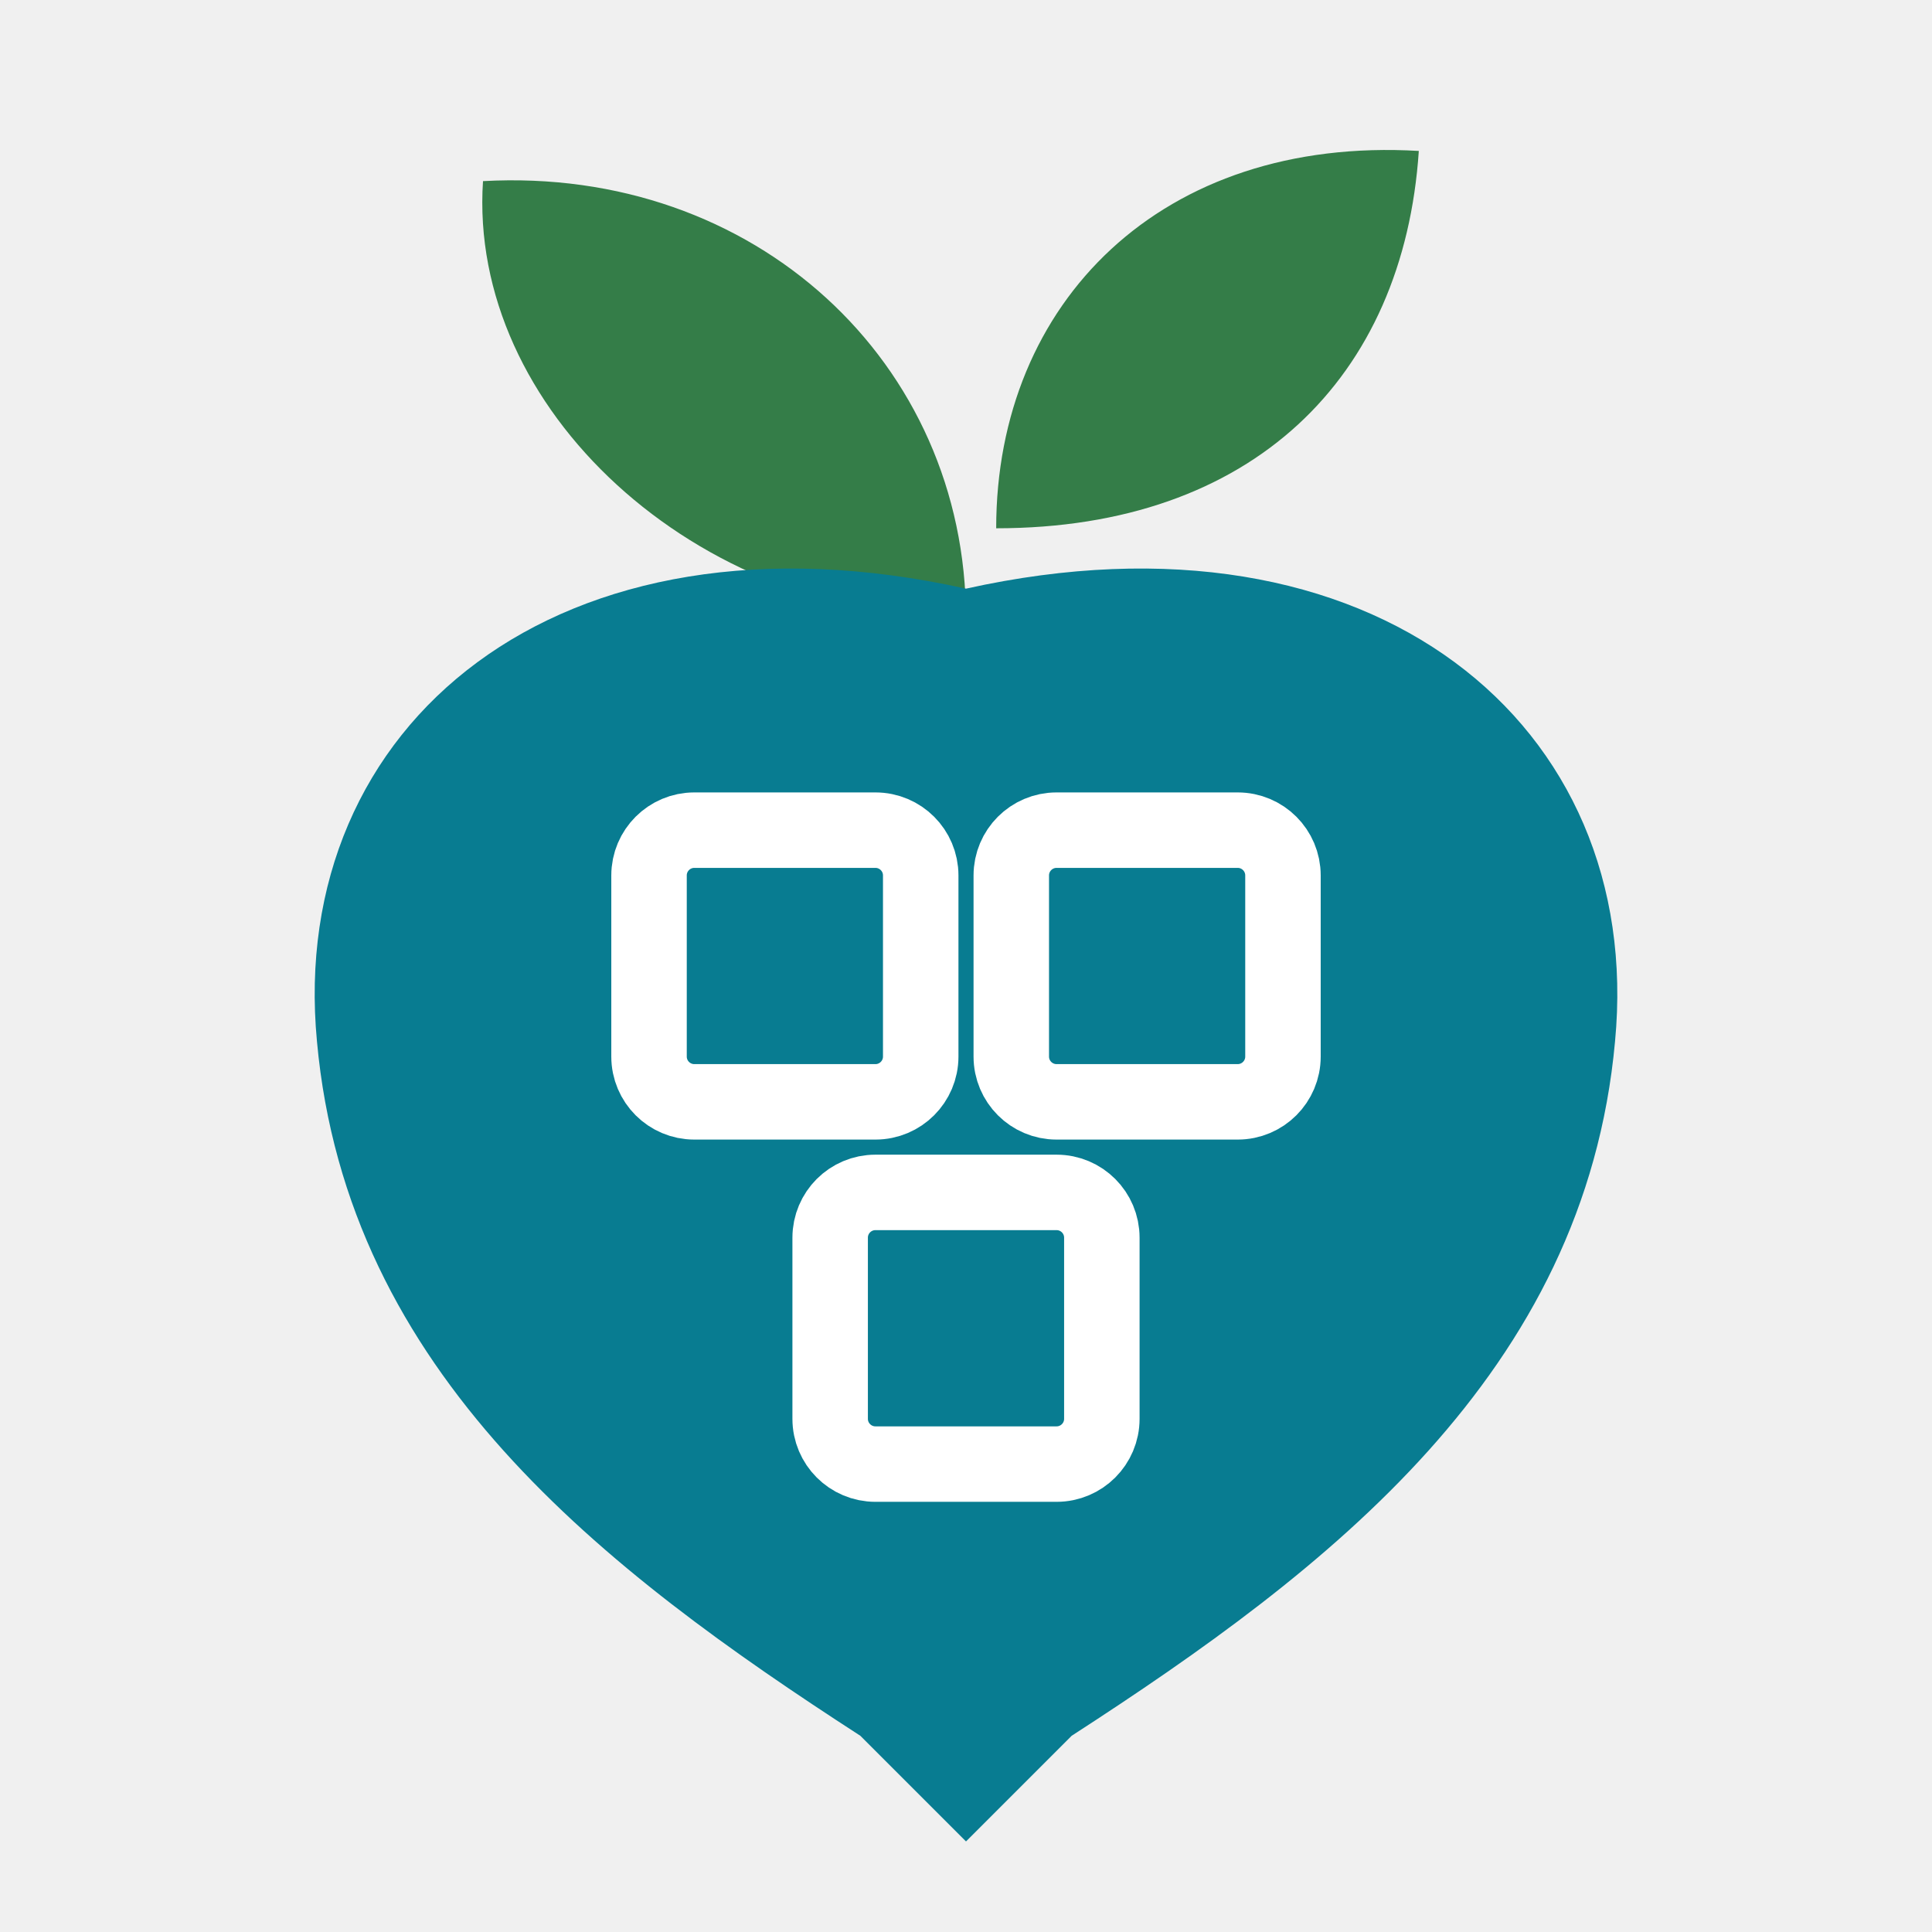
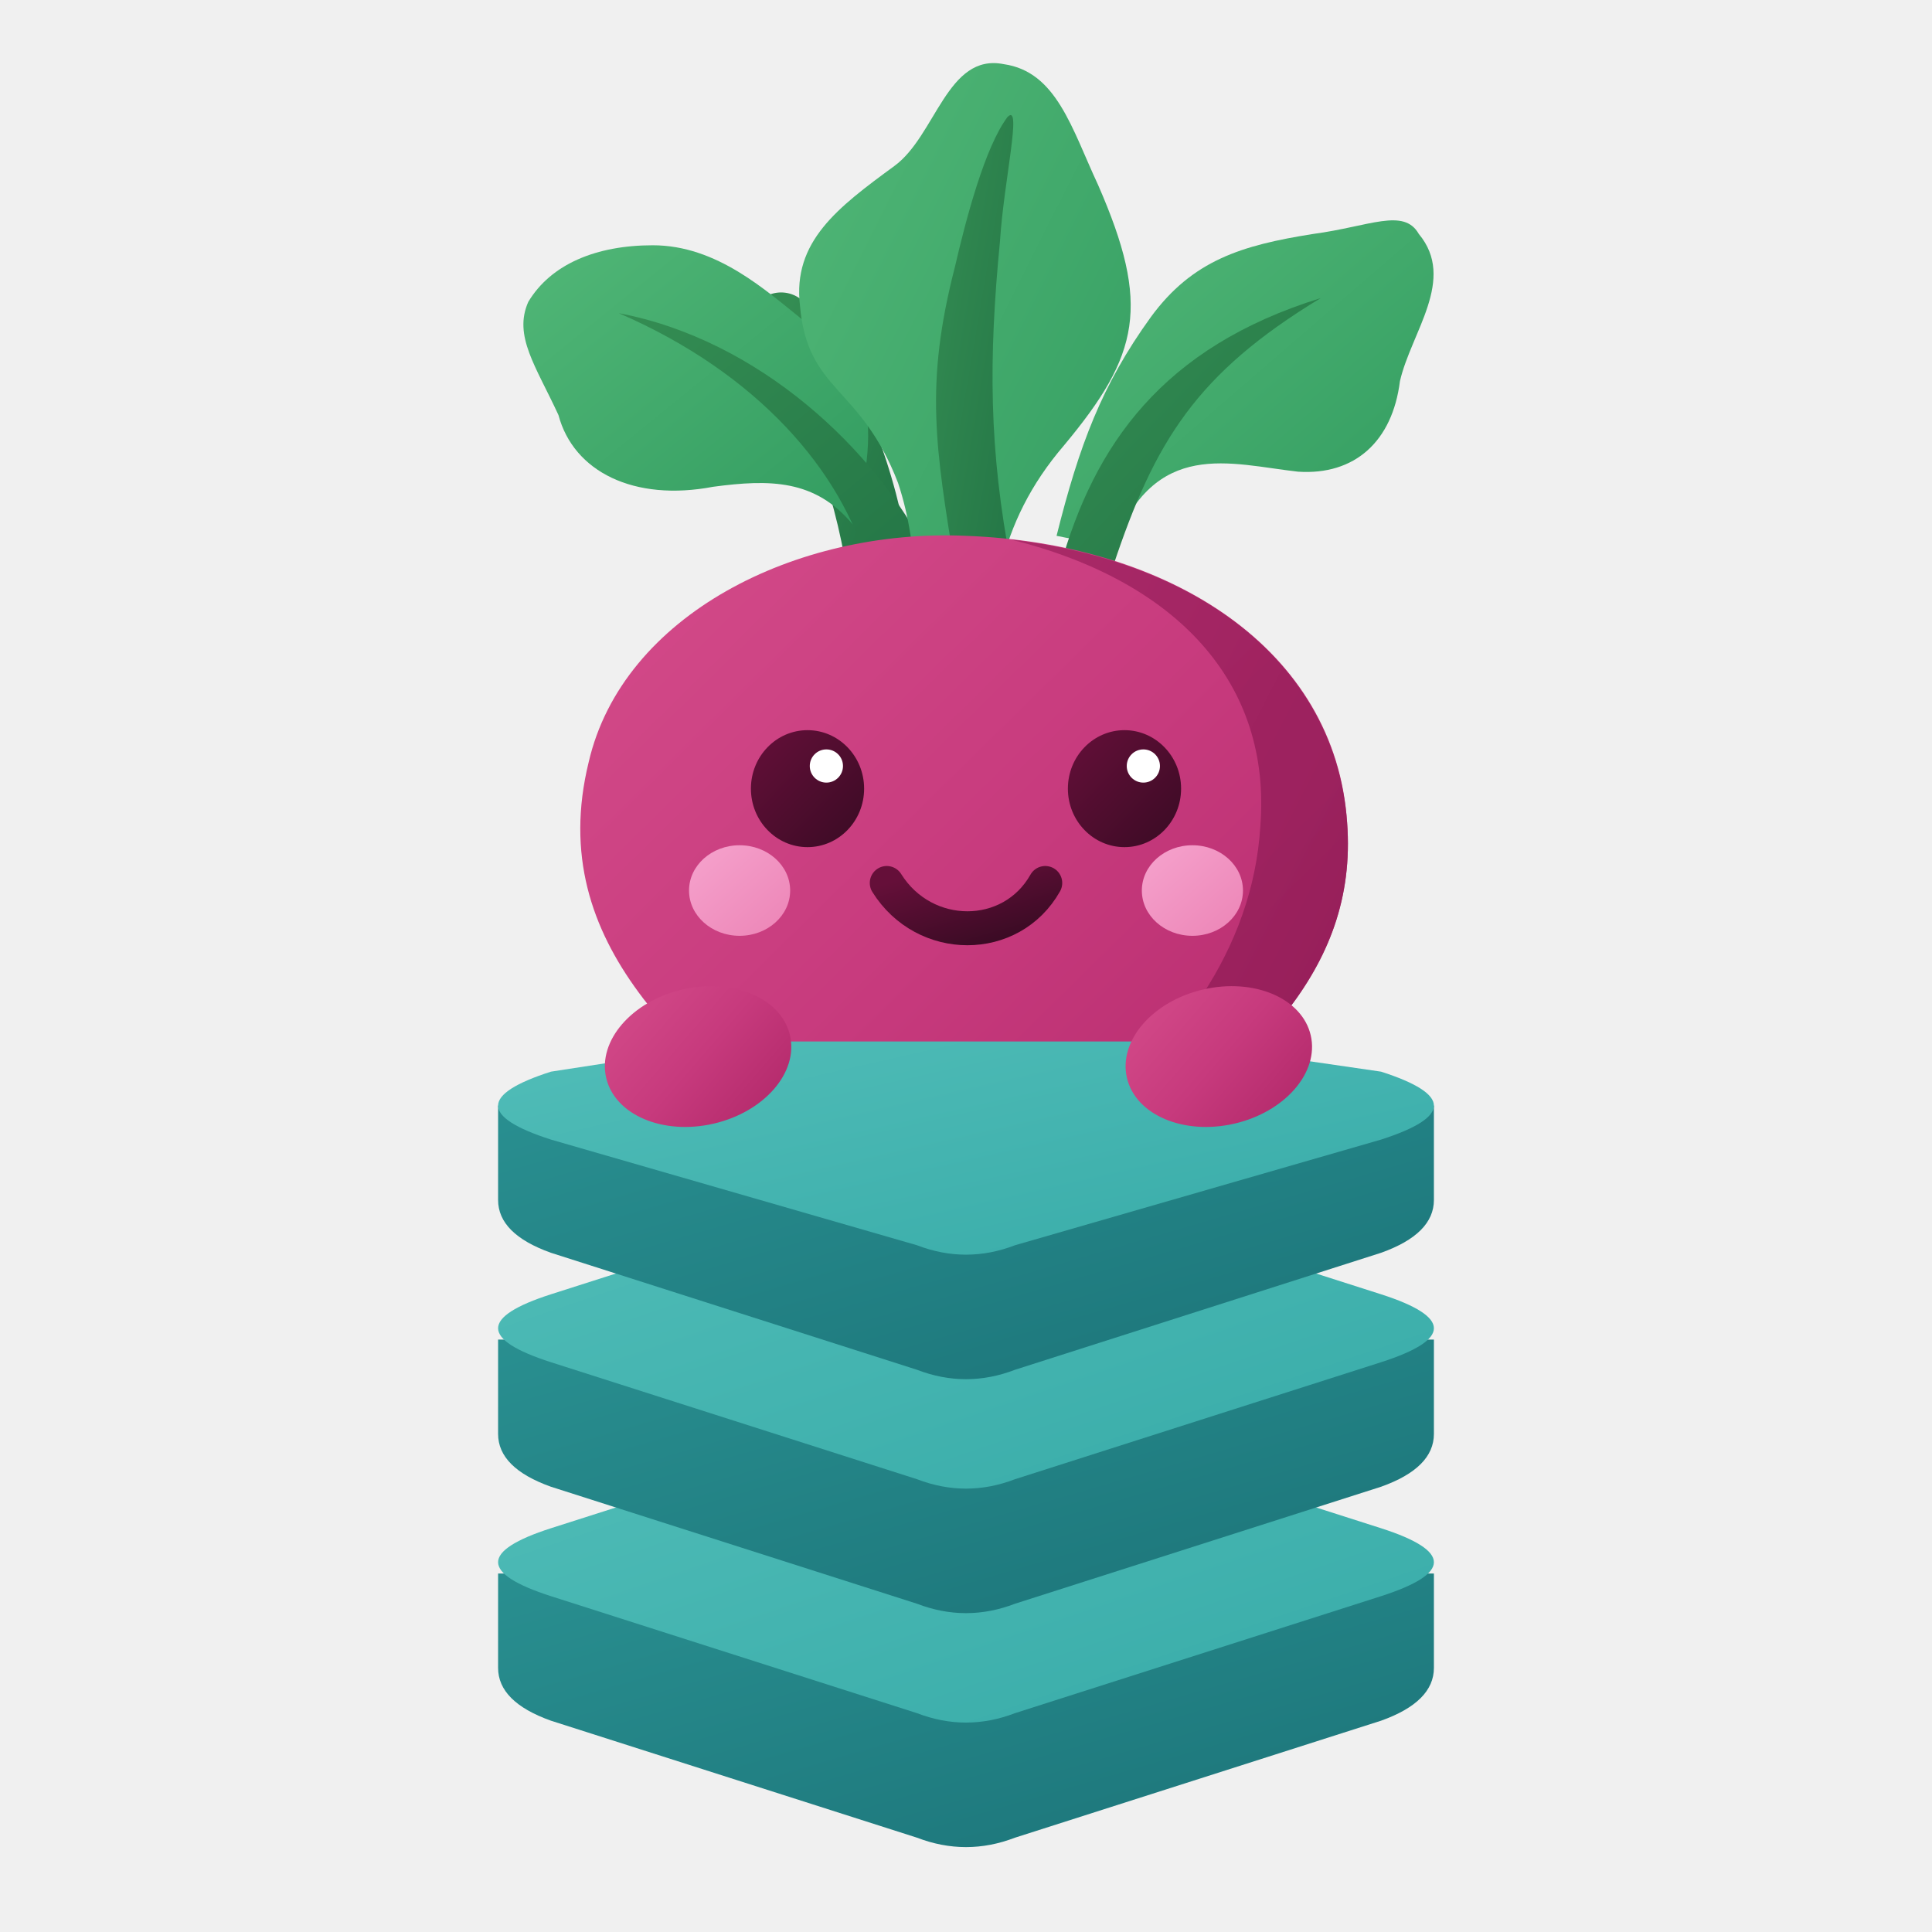
- <svg xmlns="http://www.w3.org/2000/svg" viewBox="0 0 128 128" width="128" height="128" fill="none" role="img" aria-label="btravstack framework">
-   <path d="M64 41C46 41 31 27 32 12c18-1 32 12 32 29ZM66 35C66 20 77 9 94 10c-1 15-11 25-28 25Z" fill="#347D48" />
-   <path d="M64 39C37 33 19 48 21 69c2 22 19 35 36 46l7 7 7-7c17-11 34-24 36-46 2-21-16-36-43-30Z" fill="#087C91" />
-   <g color="#FFFFFF" stroke="currentColor" stroke-width="5" stroke-linecap="round" stroke-linejoin="round">
-     <rect x="43" y="55" width="18" height="18" rx="3" />
-     <rect x="67" y="55" width="18" height="18" rx="3" />
-     <rect x="55" y="79" width="18" height="18" rx="3" />
+ <svg xmlns="http://www.w3.org/2000/svg" viewBox="0 0 512 512" width="512" height="512" fill="none" role="img" aria-label="btravstack beetroot mascot on three teal layers">
+   <defs>
+     <linearGradient id="bt-framework-light-beet" x1="0" y1="0" x2="1" y2="1">
+       <stop offset="0" stop-color="#D44C8A" />
+       <stop offset="0.5" stop-color="#C73A7D" />
+       <stop offset="1" stop-color="#B02768" />
+     </linearGradient>
+     <linearGradient id="bt-framework-light-shade" x1="0" y1="0" x2="1" y2="1">
+       <stop offset="0" stop-color="#A62665" />
+       <stop offset="1" stop-color="#8B1952" />
+     </linearGradient>
+     <linearGradient id="bt-framework-light-leaf" x1="0" y1="0" x2="1" y2="1">
+       <stop offset="0" stop-color="#51B777" />
+       <stop offset="1" stop-color="#329C60" />
+     </linearGradient>
+     <linearGradient id="bt-framework-light-stem" x1="0" y1="0" x2="1" y2="1">
+       <stop offset="0" stop-color="#348D53" />
+       <stop offset="1" stop-color="#247646" />
+     </linearGradient>
+     <linearGradient id="bt-framework-light-cheek" x1="0" y1="0" x2="1" y2="1">
+       <stop offset="0" stop-color="#F6A3CD" />
+       <stop offset="1" stop-color="#EC84B6" />
+     </linearGradient>
+     <linearGradient id="bt-framework-light-eye" x1="0" y1="0" x2="1" y2="1">
+       <stop offset="0" stop-color="#650F39" />
+       <stop offset="1" stop-color="#3A0B24" />
+     </linearGradient>
+     <linearGradient id="bt-framework-light-teal" x1="0" y1="0" x2="1" y2="1">
+       <stop offset="0" stop-color="#51BDB8" />
+       <stop offset="1" stop-color="#37ABA8" />
+     </linearGradient>
+     <linearGradient id="bt-framework-light-teal-side" x1="0" y1="0" x2="1" y2="1">
+       <stop offset="0" stop-color="#298F90" />
+       <stop offset="1" stop-color="#1B7378" />
+     </linearGradient>
+     <linearGradient id="bt-framework-light-orange" x1="0" y1="0" x2="1" y2="1">
+       <stop offset="0" stop-color="#FFAF64" />
+       <stop offset="0.5" stop-color="#F77A27" />
+       <stop offset="1" stop-color="#D95517" />
+     </linearGradient>
+     <linearGradient id="bt-framework-light-orange-side" x1="0" y1="0" x2="1" y2="1">
+       <stop offset="0" stop-color="#F58A38" />
+       <stop offset="1" stop-color="#DD611F" />
+     </linearGradient>
+     <linearGradient id="bt-framework-light-indigo" x1="0" y1="0" x2="1" y2="1">
+       <stop offset="0" stop-color="#9890F1" />
+       <stop offset="0.5" stop-color="#716BD1" />
+       <stop offset="1" stop-color="#514CA5" />
+     </linearGradient>
+     <linearGradient id="bt-framework-light-blue" x1="0" y1="0" x2="1" y2="1">
+       <stop offset="0" stop-color="#79ABE9" />
+       <stop offset="0.5" stop-color="#447EC8" />
+       <stop offset="1" stop-color="#295EA5" />
+     </linearGradient>
+     <linearGradient id="bt-framework-light-silver" x1="0" y1="0" x2="1" y2="1">
+       <stop offset="0" stop-color="#E5EAF1" />
+       <stop offset="0.5" stop-color="#B2C0D0" />
+       <stop offset="1" stop-color="#6F849D" />
+     </linearGradient>
+     <linearGradient id="bt-framework-light-card" x1="0" y1="0" x2="1" y2="1">
+       <stop offset="0" stop-color="#F7EDF4" />
+       <stop offset="1" stop-color="#E9DBE5" />
+     </linearGradient>
+     <linearGradient id="bt-framework-light-amber" x1="0" y1="0" x2="1" y2="1">
+       <stop offset="0" stop-color="#F5CD7A" />
+       <stop offset="0.5" stop-color="#D99E3D" />
+       <stop offset="1" stop-color="#B27521" />
+     </linearGradient>
+     <linearGradient id="bt-framework-light-palette" x1="0" y1="0" x2="1" y2="1">
+       <stop offset="0" stop-color="#F5D2E9" />
+       <stop offset="0.5" stop-color="#DE9AC6" />
+       <stop offset="1" stop-color="#B96FA5" />
+     </linearGradient>
+   </defs>
+   <path d="M132 417v25q0 9 14 14l97 31q13 5 26 0l97-31q14-5 14-14v-25Z" fill="url(#bt-framework-light-teal-side)" />
+   <path d="m146 405 97-31q13-4 26 0l97 31q28 9 0 18l-97 31q-13 5-26 0l-97-31q-28-9 0-18Z" fill="url(#bt-framework-light-teal)" />
+   <path d="M132 355v25q0 9 14 14l97 31q13 5 26 0l97-31q14-5 14-14v-25Z" fill="url(#bt-framework-light-teal-side)" />
+   <path d="m146 343 97-31q13-4 26 0l97 31q28 9 0 18l-97 31q-13 5-26 0l-97-31q-28-9 0-18Z" fill="url(#bt-framework-light-teal)" />
+   <g transform="translate(128 0)">
+     <g>
+       <path d="M105 151C101 126 93 105 79 86" fill="none" stroke="url(#bt-framework-light-stem)" stroke-width="17" stroke-linecap="round" />
+       <path d="M98 139C88 127 76 127 61 129 40 133 24 125 20 110 14 97 8 89 12 80 18 70 30 65 45 65 62 65 75 77 85 85 98 93 108 106 98 139Z" fill="url(#bt-framework-light-leaf)" />
+       <path d="M102 150C95 125 73 99 36 83 73 90 104 119 118 147Z" fill="url(#bt-framework-light-stem)" />
+       <path d="M125 149C125 125 126 105 120 87 110 61 96 63 94 40 92 23 104 14 119 3 130-5 133-27 148-24 162-22 166-7 173 8 187 40 184 53 164 77 146 98 144 119 143 149Z" fill="url(#bt-framework-light-leaf)" transform="translate(-10 41)" />
+       <path d="M125 150C120 119 117 102 125 71 128 58 133 39 139 31 143 27 138 48 137 64 134 95 134 119 140 150Z" fill="url(#bt-framework-light-stem)" />
+       <path d="M152 142C158 118 164 102 177 84 188 69 201 65 220 62 235 60 244 55 248 62 258 74 246 88 243 101 241 117 231 126 216 125 198 123 178 116 167 145Z" fill="url(#bt-framework-light-leaf)" />
+       <path d="M153 150C162 118 180 92 222 79 189 99 178 117 167 150Z" fill="url(#bt-framework-light-stem)" />
+       <path d="M128 142C83 140 37 163 28 202 16 251 55 280 89 309 103 321 117 328 128 341 139 329 153 321 168 309 203 282 232 258 229 218 226 172 182 144 128 142Z" fill="url(#bt-framework-light-beet)" />
+       <path d="M140 143C184 154 209 181 206 219 204 252 183 279 159 296 146 309 137 322 128 341 140 330 154 320 168 309 203 282 232 258 229 218 226 177 191 149 140 143Z" fill="url(#bt-framework-light-shade)" opacity=".85" />
+       <ellipse cx="86" cy="209" rx="15" ry="15.5" fill="url(#bt-framework-light-eye)" />
+       <ellipse cx="170" cy="209" rx="15" ry="15.5" fill="url(#bt-framework-light-eye)" />
+       <circle cx="91" cy="203" r="4.4" fill="#FFF" />
+       <circle cx="175" cy="203" r="4.4" fill="#FFF" />
+       <ellipse cx="68" cy="236" rx="13.4" ry="12" fill="url(#bt-framework-light-cheek)" />
+       <ellipse cx="188" cy="236" rx="13.4" ry="12" fill="url(#bt-framework-light-cheek)" />
+       <path d="M107 234C117 250 140 250 149 234" stroke="url(#bt-framework-light-eye)" stroke-width="9" stroke-linecap="round" />
+     </g>
  </g>
+   <path d="M132 293v25q0 9 14 14l97 31q13 5 26 0l97-31q14-5 14-14v-25Z" fill="url(#bt-framework-light-teal-side)" />
+   <path d="M198 276h113l55 8q28 9 0 18l-97 28q-13 5-26 0l-97-28q-28-9 0-18Z" fill="url(#bt-framework-light-teal)" />
+   <ellipse cx="185" cy="280" rx="25" ry="18.25" transform="rotate(-13 185 280)" fill="url(#bt-framework-light-beet)" />
+   <ellipse cx="323" cy="280" rx="25" ry="18.25" transform="rotate(-13 323 280)" fill="url(#bt-framework-light-beet)" />
</svg>
